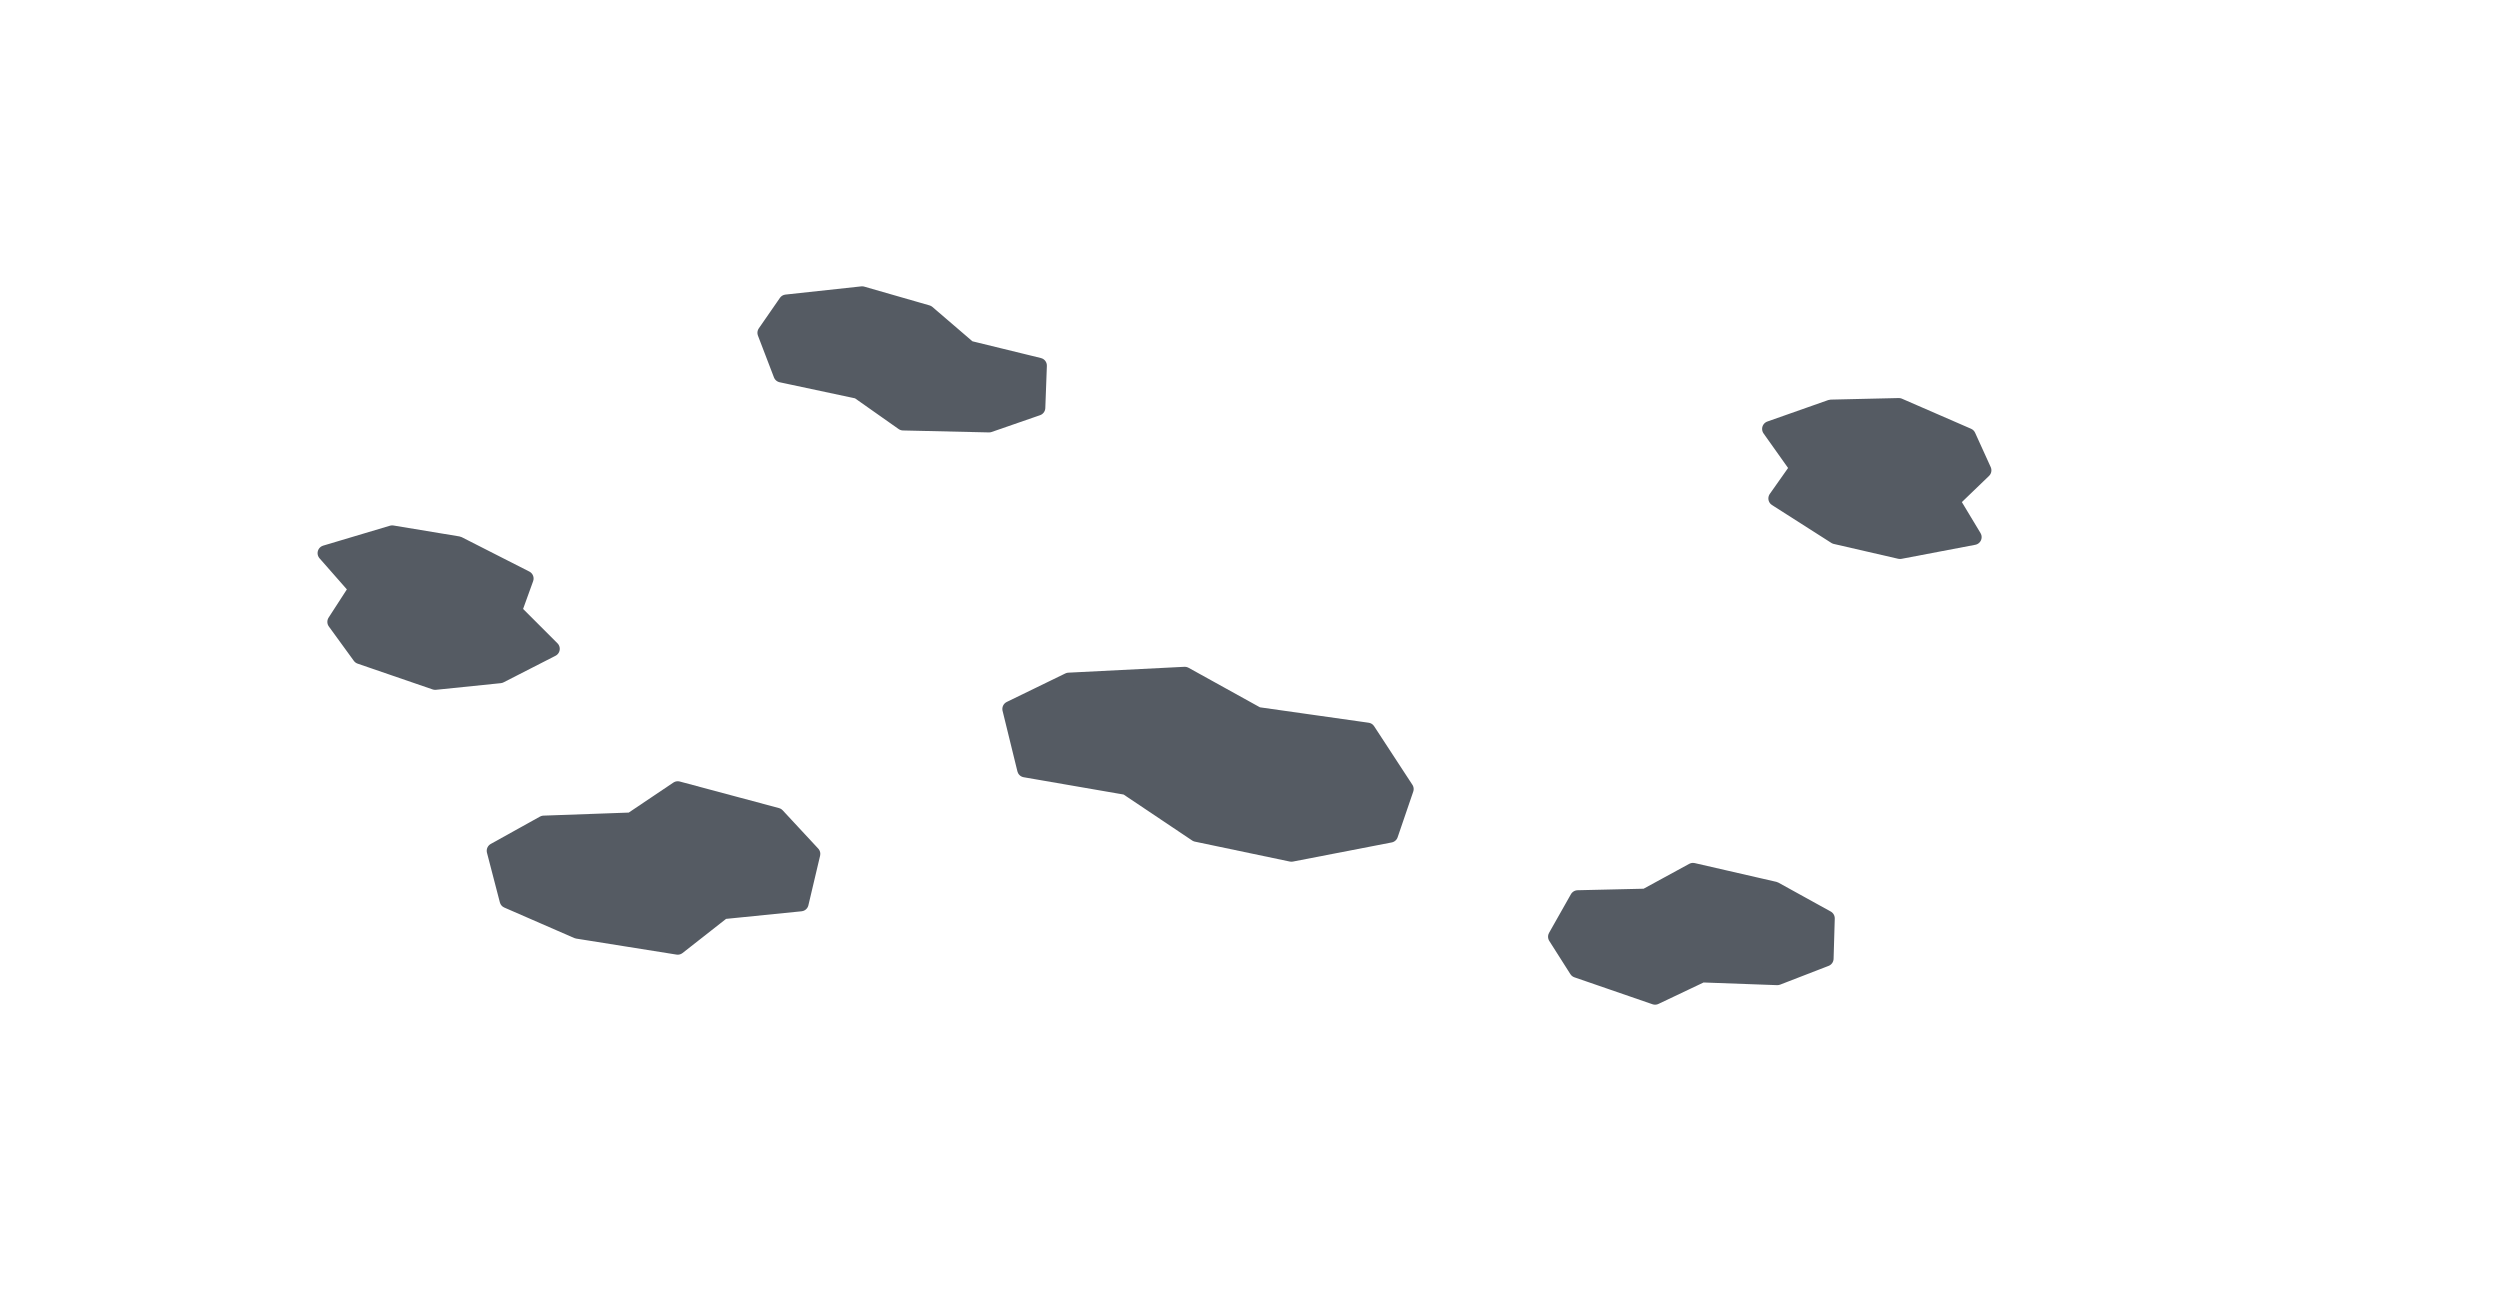
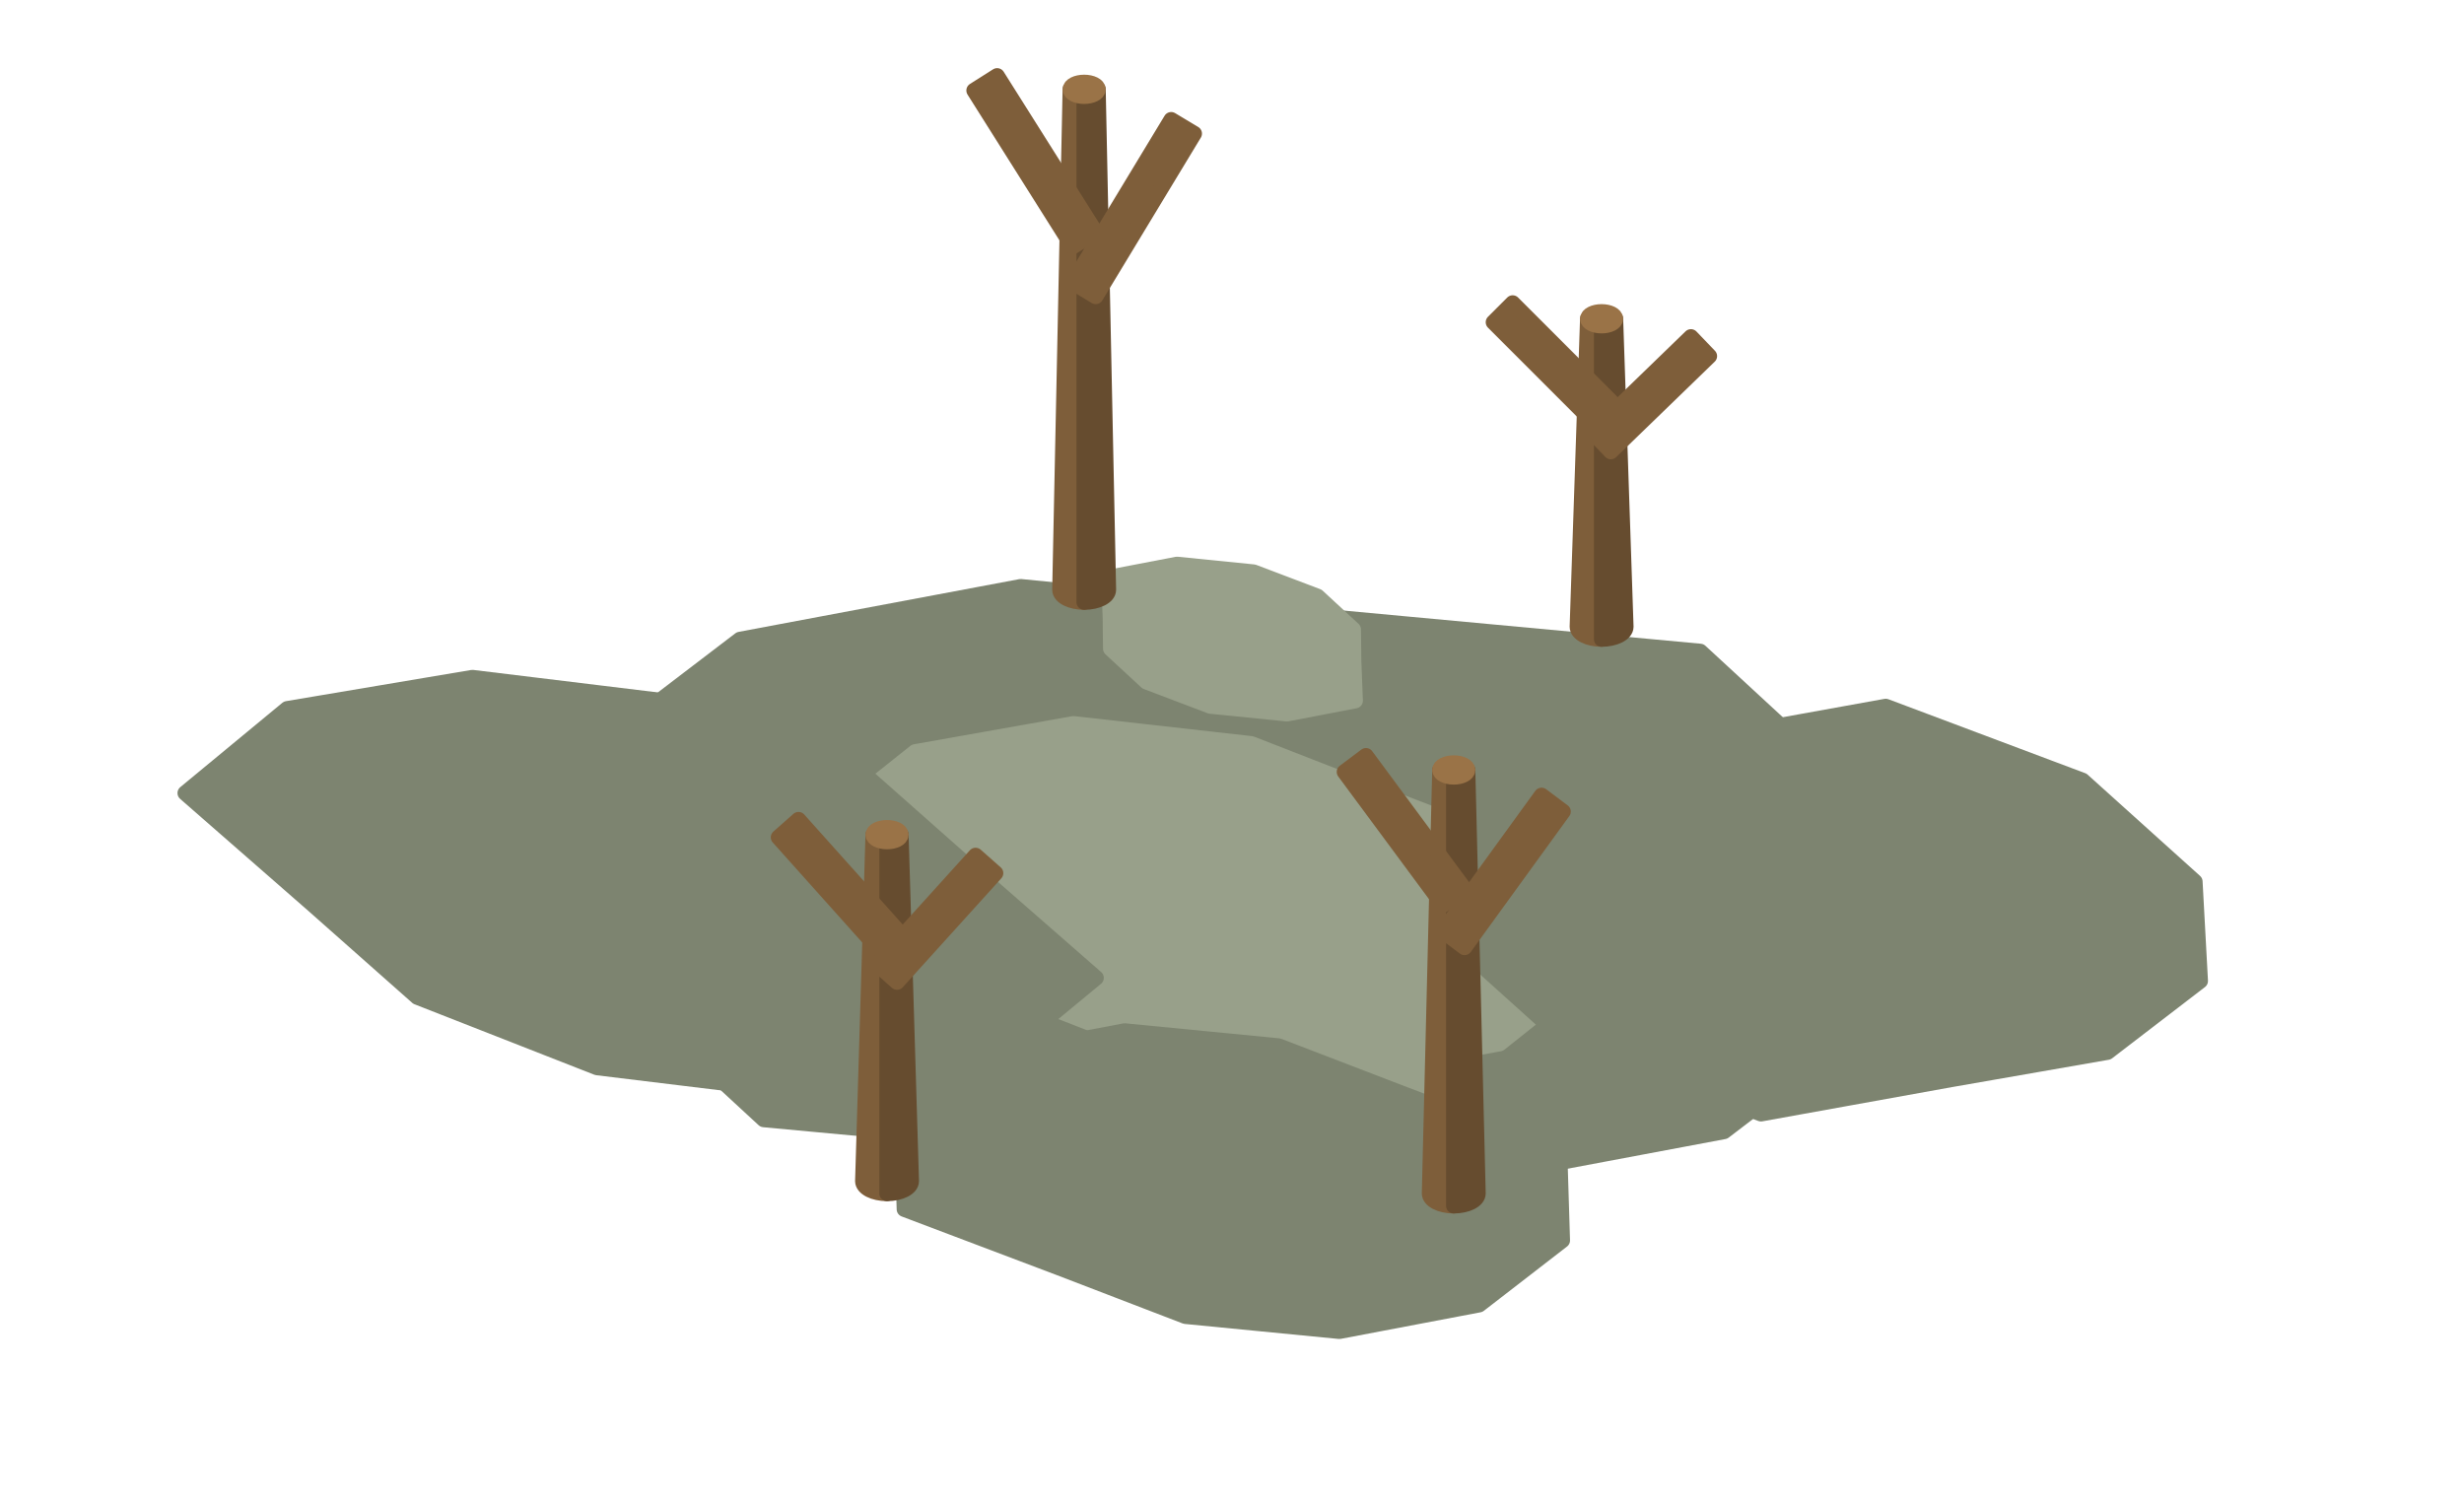
- <svg xmlns="http://www.w3.org/2000/svg" width="64" height="33" viewBox="0 0 64 33">
-   <g transform="translate(0 1)" stroke-linejoin="round" stroke-width="0.4">
-     <polygon points="20.13,6.74 22.07,6.53 23.74,7.01 24.80,7.92 26.60,8.36 26.56,9.44 25.32,9.87 23.12,9.82 21.97,9.01 20.00,8.59 19.59,7.52" fill="#555b63" stroke="#555b63" />
-     <polygon points="48.61,9.39 50.38,10.16 50.78,11.04 49.97,11.82 50.53,12.75 48.64,13.11 46.99,12.73 45.47,11.76 46.02,10.98 45.31,9.98 46.87,9.43" fill="#555b63" stroke="#555b63" />
-     <polygon points="11.14,16.46 9.22,15.80 8.58,14.92 9.13,14.07 8.33,13.16 10.04,12.65 11.73,12.93 13.46,13.81 13.16,14.64 14.13,15.61 12.80,16.29" fill="#555b63" stroke="#555b63" />
-     <polygon points="35.59,20.37 33.06,20.86 30.63,20.35 28.84,19.15 26.24,18.70 25.86,17.15 27.36,16.42 30.33,16.27 32.19,17.30 35.01,17.70 35.99,19.20" fill="#555b63" stroke="#555b63" />
-     <polygon points="12.99,22.05 12.66,20.78 13.92,20.08 16.16,20.00 17.35,19.20 19.89,19.88 20.80,20.86 20.50,22.13 18.51,22.33 17.35,23.24 14.78,22.83" fill="#555b63" stroke="#555b63" />
-     <polygon points="46.77,22.51 46.74,23.54 45.50,24.02 43.57,23.95 42.37,24.52 40.37,23.83 39.83,22.98 40.39,21.99 42.13,21.95 43.34,21.29 45.43,21.77" fill="#555b63" stroke="#555b63" />
+ <svg xmlns="http://www.w3.org/2000/svg" width="64" height="39" viewBox="0 0 64 39">
+   <g transform="translate(0 7)" stroke-linejoin="round" stroke-width="0.4">
+     <polygon points="44.78,22.39 37.49,23.76 29.53,22.98 19.84,22.08 14.90,17.52 14.83,12.96 19.22,9.61 26.51,8.24 34.47,9.02 44.16,9.92 49.10,14.48 49.17,19.04" fill="#7d8470" stroke="#7d8470" />
+     <path d="M 41.60 9.60 A 0.63 0.32 0 0 1 40.97 9.28 L 41.24 1.28 L 41.60 1.28 Z" fill="#7e5e3a" stroke="#7e5e3a" />
+     <path d="M 41.60 9.60 A 0.63 0.32 0 0 0 42.23 9.28 L 41.96 1.28 L 41.60 1.28 Z" fill="#664c2f" stroke="#664c2f" />
+     <path d="M 41.24 1.28 A 0.36 0.18 0 1 0 41.96 1.28 A 0.36 0.18 0 1 0 41.24 1.28 Z" fill="#9a7347" stroke="#9a7347" />
+     <polygon points="41.85,3.43 39.29,0.87 38.79,1.37 41.35,3.93" fill="#7e5e3a" stroke="#7e5e3a" />
+     <polygon points="41.84,4.73 44.40,2.25 43.92,1.75 41.36,4.23" fill="#7e5e3a" stroke="#7e5e3a" />
+     <polygon points="35.20,11.20 33.43,11.54 31.44,11.34 29.78,10.71 28.85,9.85 28.84,9.02 28.80,8.00 30.57,7.66 32.56,7.86 34.22,8.49 35.15,9.35 35.16,10.18" fill="#98a08a" stroke="#98a08a" />
+     <path d="M 28.16 8.64 A 0.63 0.32 0 0 1 27.53 8.32 L 27.80 -4.68 L 28.16 -4.68 Z" fill="#7e5e3a" stroke="#7e5e3a" />
+     <path d="M 28.16 8.64 A 0.63 0.32 0 0 0 28.79 8.32 L 28.52 -4.68 L 28.16 -4.68 Z" fill="#664c2f" stroke="#664c2f" />
+     <path d="M 27.80 -4.68 A 0.36 0.18 0 1 0 28.52 -4.68 A 0.36 0.18 0 1 0 27.80 -4.68 Z" fill="#9a7347" stroke="#9a7347" />
+     <polygon points="28.46,-0.97 25.90,-5.03 25.30,-4.65 27.86,-0.59" fill="#7e5e3a" stroke="#7e5e3a" />
+     <polygon points="28.46,0.70 31.02,-3.53 30.42,-3.89 27.86,0.34" fill="#7e5e3a" stroke="#7e5e3a" />
+     <polygon points="38.95,20.11 34.84,20.84 30.22,20.32 26.37,18.82 21.66,17.01 21.41,14.41 23.77,12.53 27.88,11.80 32.50,12.32 36.35,13.82 41.06,15.63 41.31,18.23" fill="#98a08a" stroke="#98a08a" />
+     <polygon points="54.74,20.33 50.67,21.04 45.74,21.93 40.63,20.01 37.71,17.38 37.57,14.80 39.98,12.95 44.05,12.24 48.98,11.35 54.09,13.27 57.01,15.90 57.15,18.48" fill="#7d8470" stroke="#7d8470" />
+     <polygon points="25.82,20.59 21.01,21.40 15.51,20.73 10.84,18.90 8.14,16.51 4.81,13.60 7.46,11.41 12.27,10.60 17.77,11.27 22.44,13.10 25.14,15.49 28.47,18.40" fill="#7d8470" stroke="#7d8470" />
+     <polygon points="36.93,22.31 35.63,22.53 34.06,22.81 32.42,22.19 31.48,21.35 31.42,20.52 32.19,19.93 33.49,19.71 35.06,19.43 36.70,20.05 37.64,20.89 37.70,21.72" fill="#98a08a" stroke="#98a08a" />
+     <polygon points="38.42,26.89 34.79,27.58 30.79,27.19 27.51,25.93 23.49,24.41 23.42,22.14 25.58,20.47 29.21,19.78 33.21,20.17 36.49,21.43 40.51,22.95 40.58,25.22" fill="#7d8470" stroke="#7d8470" />
+     <path d="M 23.04 24.00 A 0.63 0.32 0 0 1 22.41 23.68 L 22.68 14.68 L 23.04 14.68 Z" fill="#7e5e3a" stroke="#7e5e3a" />
+     <path d="M 23.04 24.00 A 0.63 0.32 0 0 0 23.67 23.68 L 23.40 14.68 L 23.04 14.68 Z" fill="#664c2f" stroke="#664c2f" />
+     <path d="M 22.68 14.68 A 0.36 0.18 0 1 0 23.40 14.68 A 0.36 0.18 0 1 0 22.68 14.68 Z" fill="#9a7347" stroke="#9a7347" />
+     <polygon points="23.30,17.15 20.74,14.29 20.22,14.75 22.78,17.61" fill="#7e5e3a" stroke="#7e5e3a" />
+     <polygon points="23.30,18.51 25.86,15.68 25.34,15.22 22.78,18.05" fill="#7e5e3a" stroke="#7e5e3a" />
+     <path d="M 37.76 24.32 A 0.63 0.32 0 0 1 37.13 24.00 L 37.40 13.00 L 37.76 13.00 Z" fill="#7e5e3a" stroke="#7e5e3a" />
+     <path d="M 37.76 24.32 A 0.63 0.32 0 0 0 38.39 24.00 L 38.12 13.00 L 37.76 13.00 Z" fill="#664c2f" stroke="#664c2f" />
+     <path d="M 37.40 13.00 A 0.36 0.18 0 1 0 38.12 13.00 A 0.36 0.18 0 1 0 37.40 13.00 Z" fill="#9a7347" stroke="#9a7347" />
+     <polygon points="38.04,16.09 35.48,12.63 34.92,13.05 37.48,16.51" fill="#7e5e3a" stroke="#7e5e3a" />
+     <polygon points="38.04,17.61 40.60,14.08 40.04,13.66 37.48,17.19" fill="#7e5e3a" stroke="#7e5e3a" />
  </g>
</svg>
